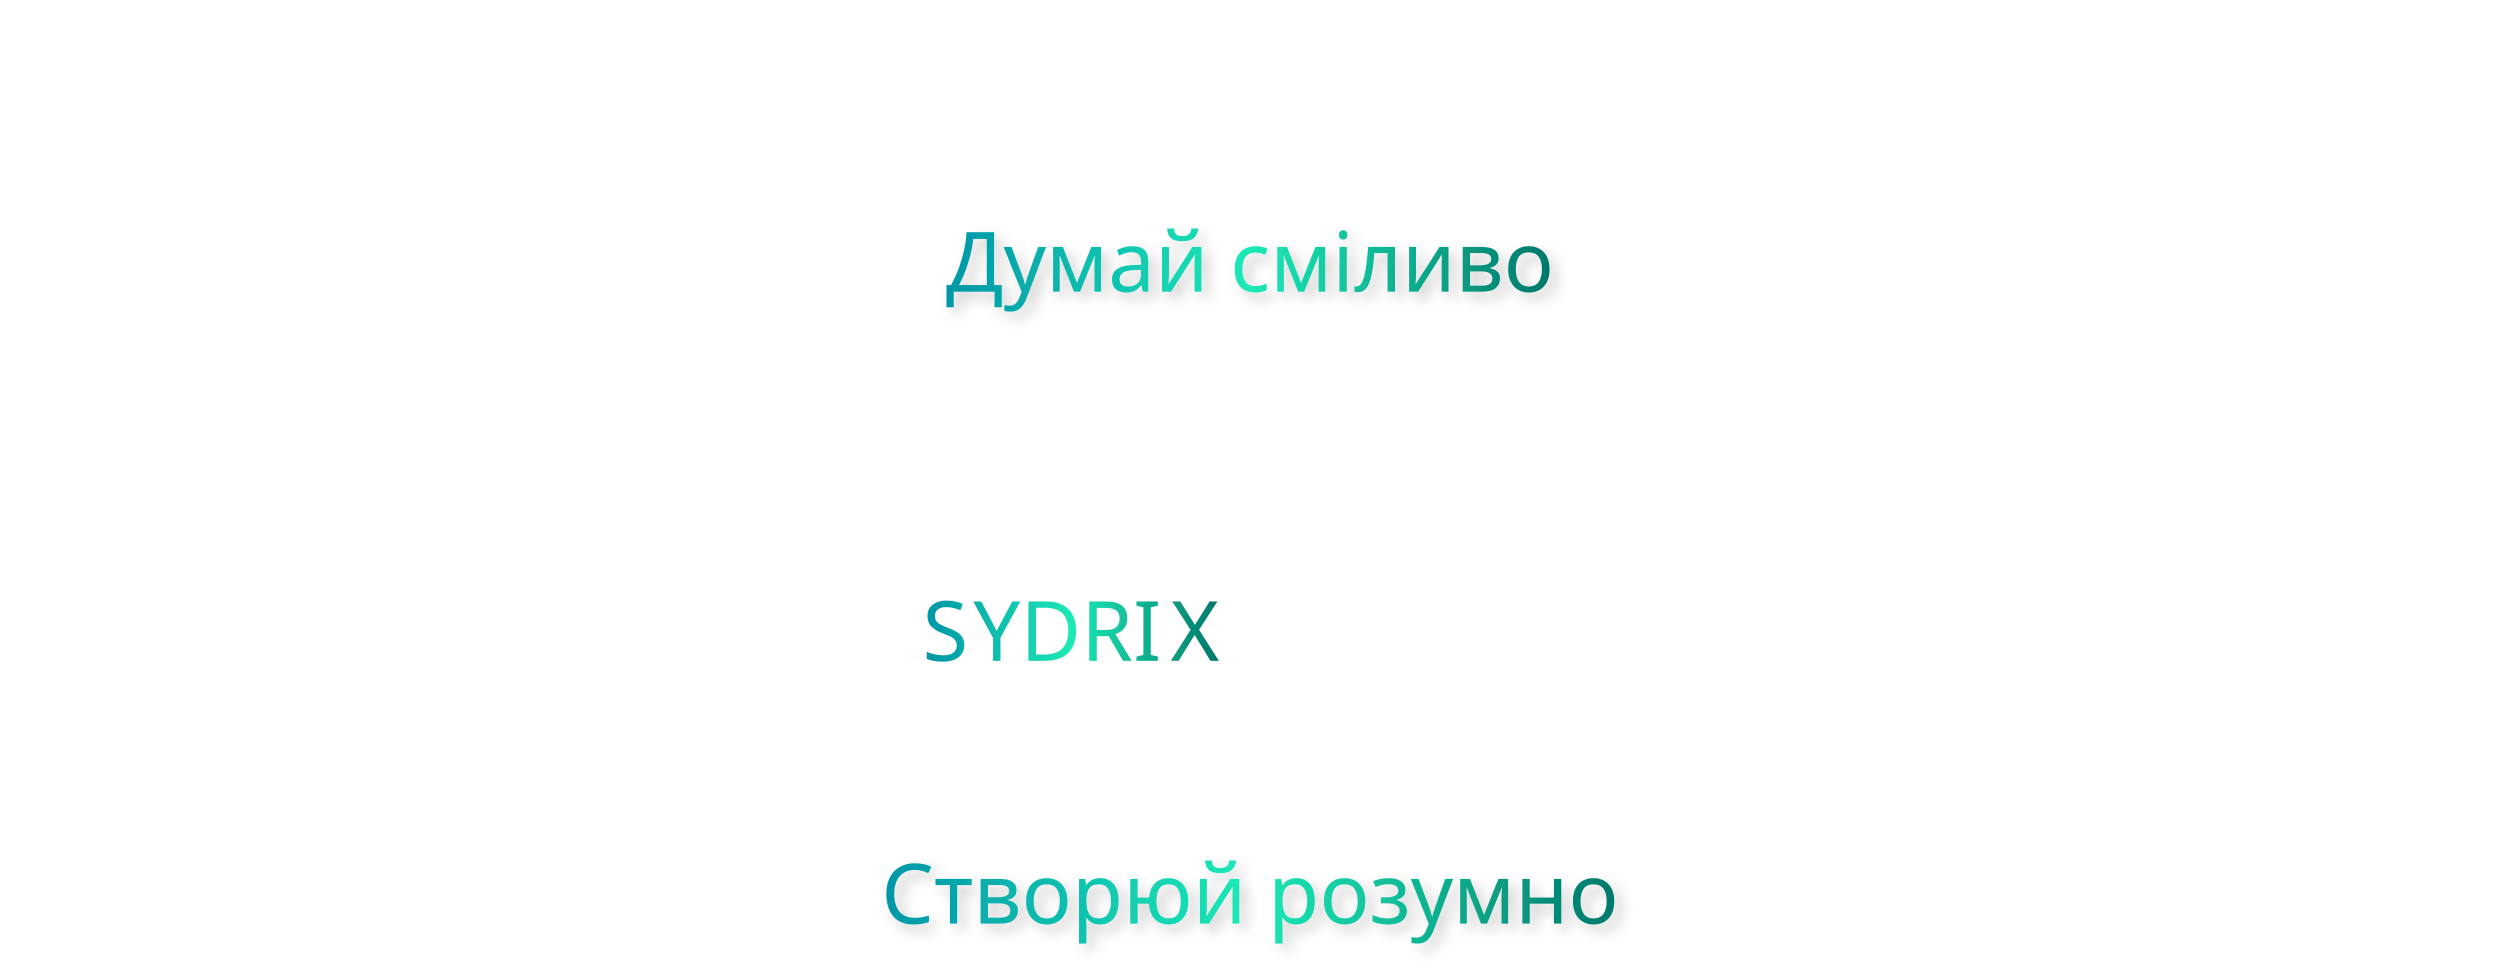
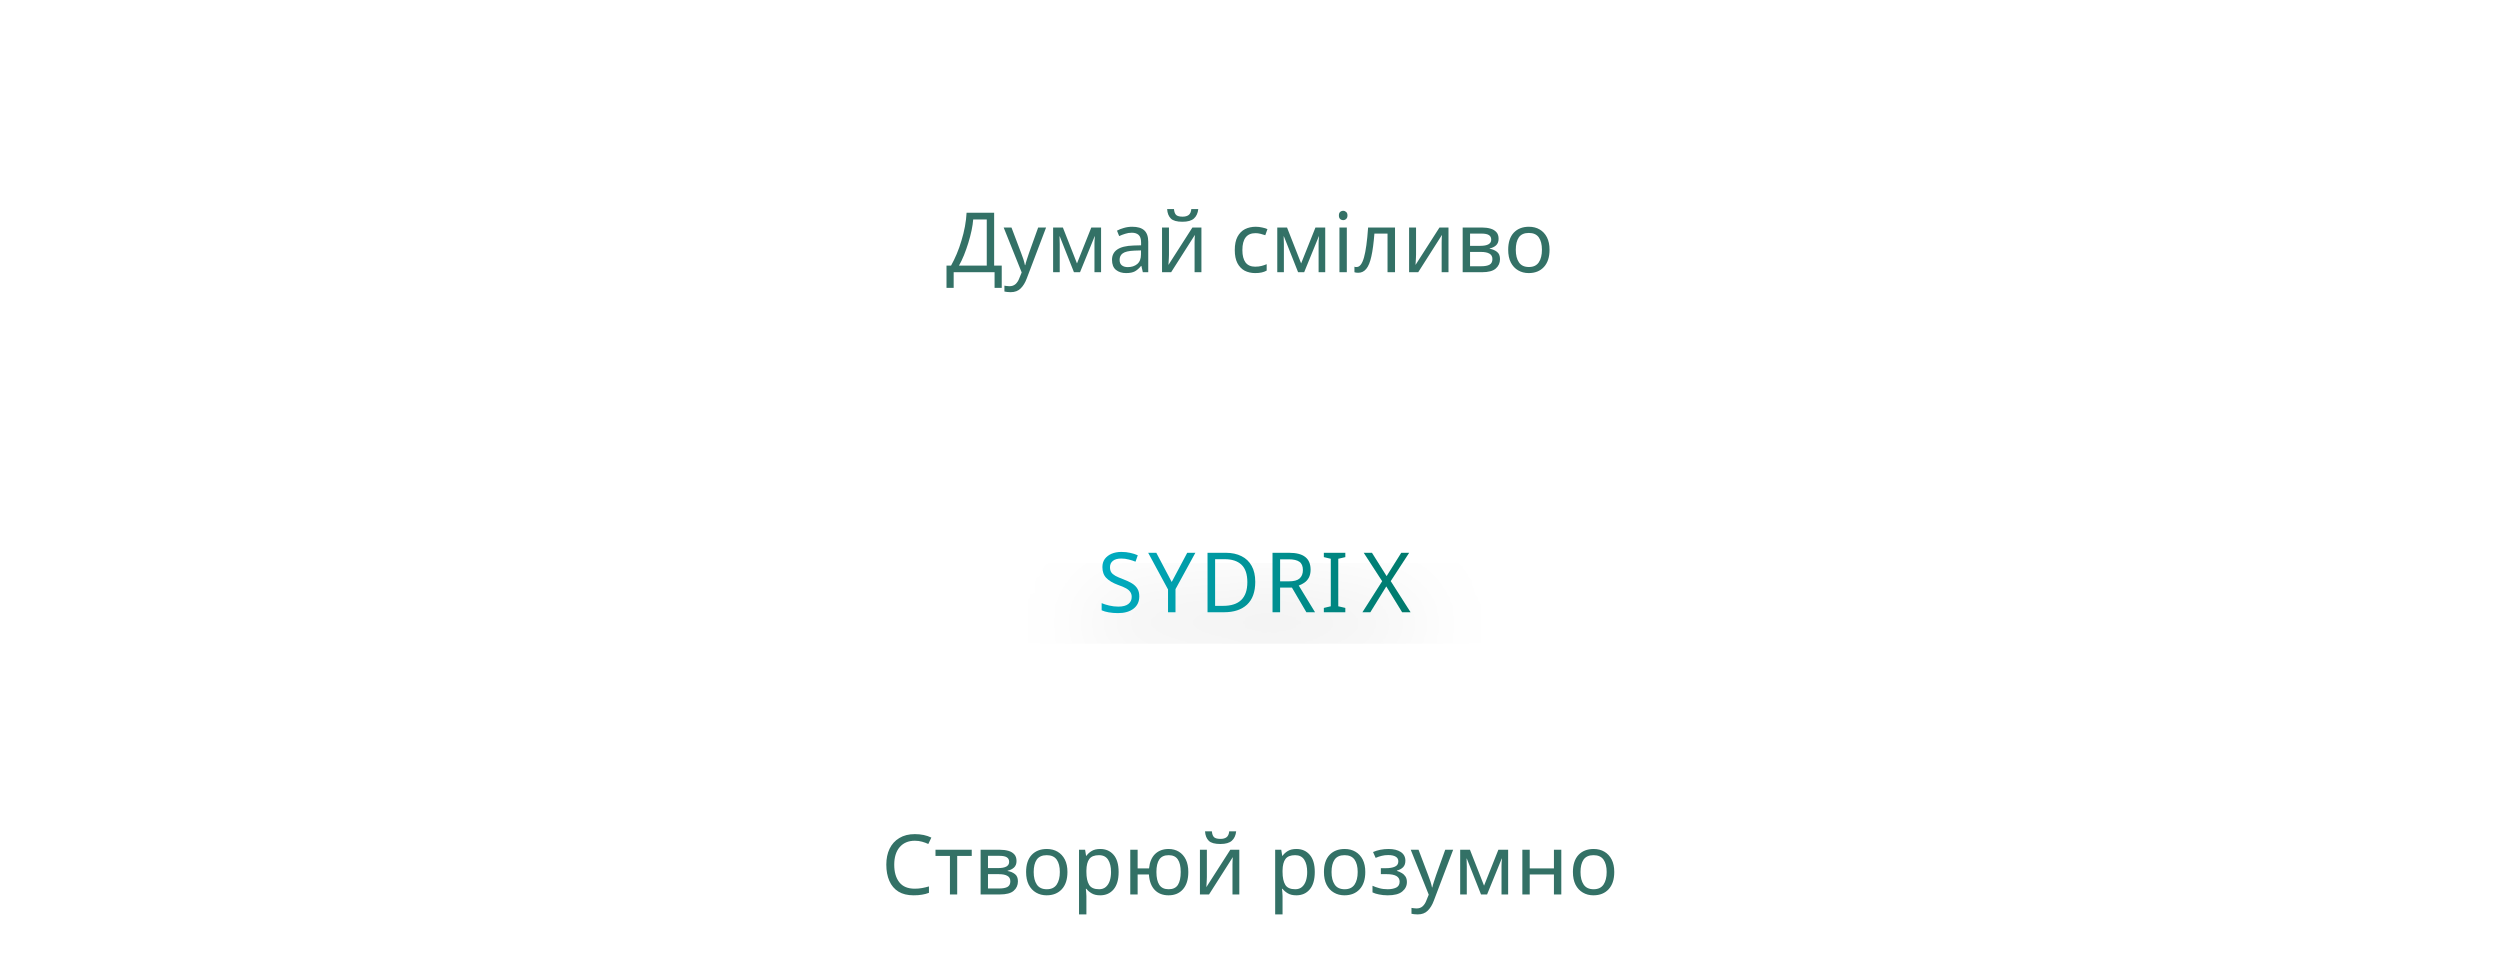
<svg xmlns="http://www.w3.org/2000/svg" viewBox="0 0 360 140">
  <defs>
-     <filter id="embossShadow" width="200%" height="200%" x="-50%" y="-50%">
-       <feDropShadow dx="2" dy="2" flood-color="rgba(0,0,0,0.3)" stdDeviation="2" />
-       <feGaussianBlur in="SourceAlpha" result="blur" stdDeviation="1" />
-       <feSpecularLighting in="blur" lighting-color="#9ffff9" result="specOut" specularConstant=".6" specularExponent="12" surfaceScale="4">
-         <fePointLight x="-80" y="-80" z="200" />
-       </feSpecularLighting>
-       <feComposite in="specOut" in2="SourceAlpha" operator="in" result="lit" />
-       <feMerge>
-         <feMergeNode in="ds" />
-         <feMergeNode in="lit" />
-         <feMergeNode in="SourceGraphic" />
-       </feMerge>
+     <filter id="soft3D" x="-50%" y="-50%" width="200%" height="200%">
+       <feDropShadow dx="0" dy="6" stdDeviation="6" flood-color="rgba(0,0,0,0.25)" />
    </filter>
-     <filter id="textShadow" width="200%" height="200%" x="-20%" y="-20%">
-       <feDropShadow dx="1" dy="1" flood-color="rgba(0,0,0,0.2)" stdDeviation="1" />
-     </filter>
-     <linearGradient id="grad" x1="0%" x2="100%" y1="0%" y2="0%">
-       <stop offset="0%" stop-color="#0097a7">
-         <animate attributeName="stop-color" dur="8s" repeatCount="indefinite" values="#0097a7;#00bcd4;#1de9b6;#00897b;#00796b;#0097a7" />
-       </stop>
-       <stop offset="50%" stop-color="#1de9b6">
-         <animate attributeName="stop-color" dur="8s" repeatCount="indefinite" values="#1de9b6;#00897b;#00796b;#0097a7;#00bcd4;#1de9b6" />
+     <linearGradient id="grad" x1="0%" y1="0%" x2="100%" y2="0%">
+       <stop offset="0%" stop-color="#00acc1">
+         <animate attributeName="stop-color" dur="12s" repeatCount="indefinite" values="#00acc1;#1de9b6;#00796b;#00acc1" />
      </stop>
      <stop offset="100%" stop-color="#00796b">
-         <animate attributeName="stop-color" dur="8s" repeatCount="indefinite" values="#00796b;#0097a7;#00bcd4;#1de9b6;#00897b;#00796b" />
+         <animate attributeName="stop-color" dur="12s" repeatCount="indefinite" values="#00796b;#00acc1;#1de9b6;#00796b" />
      </stop>
    </linearGradient>
  </defs>
-   <style>text{font-family:Verdana,sans-serif;fill:url(#grad);text-anchor:middle}.tagline{font-size:1.1rem;filter:url(#textShadow)}.brand{font-size:3rem;filter:url(#embossShadow);dominant-baseline:middle}.brand tspan:first-child,.brand tspan:last-child{font-size:8rem}.mid{font-size:5rem;fill-opacity:1}</style>
-   <text x="50%" y="30%" class="tagline">Думай сміливо</text>
-   <text x="42.5%" y="65%" class="brand">
-     <tspan dx=".2em">S</tspan>
+   <style>
+     text {
+       font-family: 'Poppins', 'Montserrat', sans-serif;
+       text-anchor: middle;
+     }
+     .tagline {
+       font-size: 1rem;
+       fill: #004d40;
+       opacity: 0.8;
+     }
+     .brand {
+       font-size: 3rem;
+       filter: url(#soft3D);
+       fill: url(#grad);
+       dominant-baseline: middle;
+       letter-spacing: 0.05em;
+     }
+     .brand tspan:first-child,
+     .brand tspan:last-child {
+       font-size: 6rem;
+     }
+     .mid {
+       font-size: 4rem;
+     }
+   </style>
+   <text x="50%" y="28%" class="tagline">Думай сміливо</text>
+   <text x="50%" y="60%" class="brand">
+     <tspan dx=".1em">S</tspan>
    <tspan class="mid" dx="-.2em">YDRI</tspan>
-     <tspan dx="-.15em">X</tspan>
+     <tspan dx="-.1em">X</tspan>
  </text>
-   <text x="50%" y="95%" class="tagline">Створюй розумно</text>
+   <text x="50%" y="92%" class="tagline">Створюй розумно</text>
</svg>
